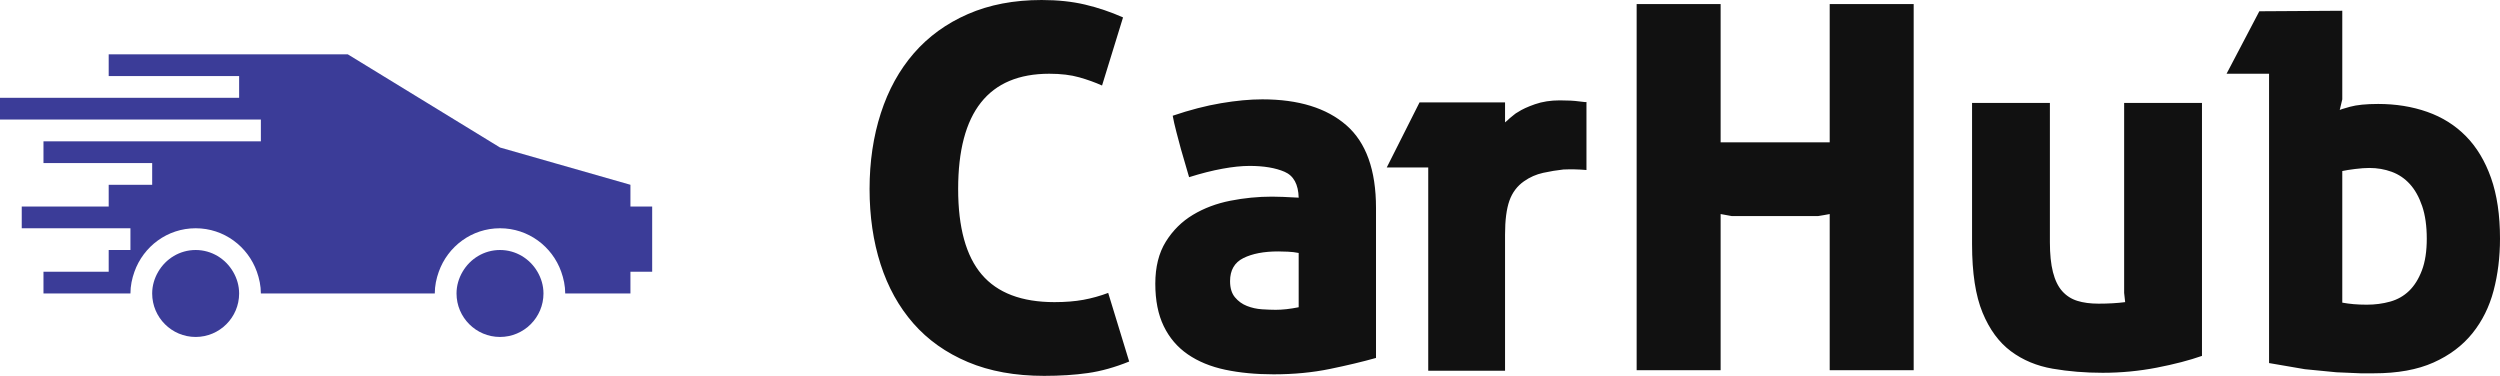
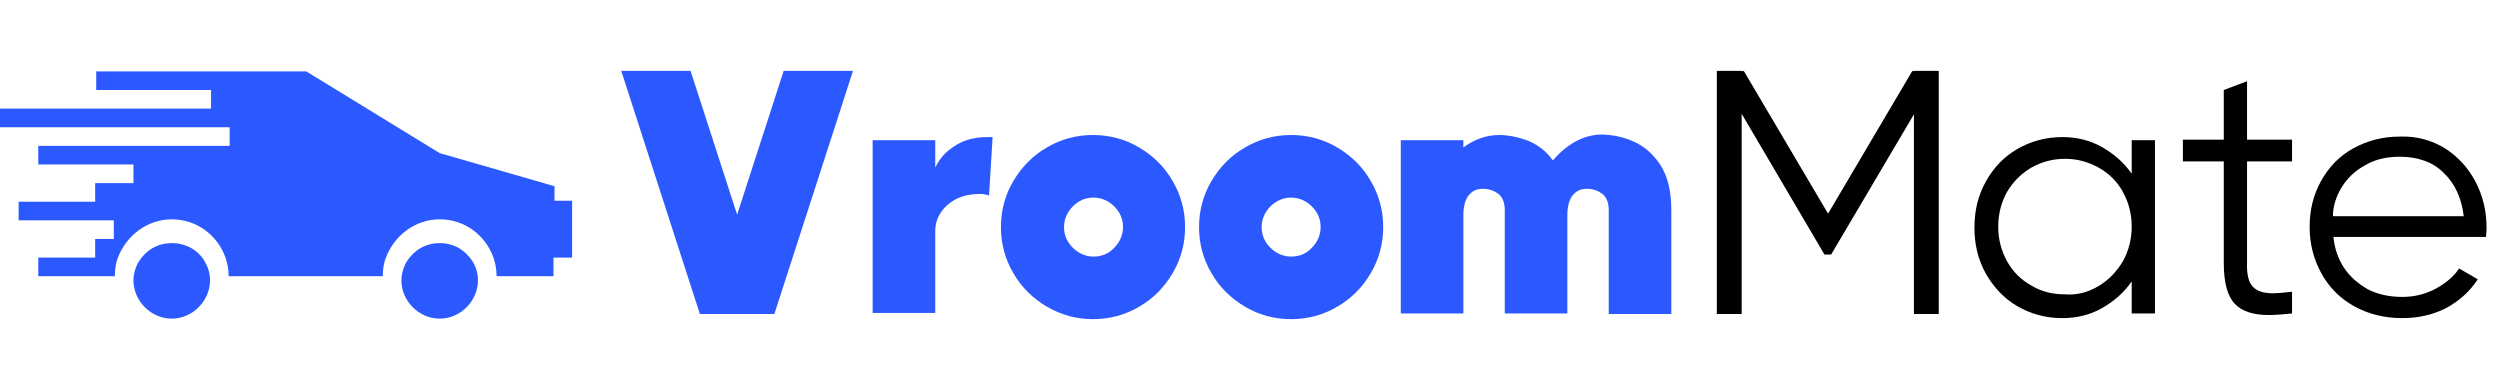
- <svg xmlns="http://www.w3.org/2000/svg" width="501.28" height="75.365" viewBox="0 0 230 34.579" class="css-1j8o68f" version="1.1" id="svg17">
-   <defs id="SvgjsDefs2381" />
-   <g id="SvgjsG2382" featurekey="PG4fjM-0" transform="matrix(2,0,0,2,0,-19)" fill="#3b3c98">
-     <g transform="translate(-270 -140)" id="g11">
+ <svg xmlns="http://www.w3.org/2000/svg" version="1.1" id="svg17" x="0px" y="0px" viewBox="0 0 483.3 75.4" style="enable-background:new 0 0 483.3 75.4;" xml:space="preserve">
+   <style type="text/css">
+ 	.st0{fill:#2C59FF;}
+ </style>
+   <g id="SvgjsG2382" transform="matrix(2,0,0,2,0,-19)">
+     <g id="g11" transform="translate(-270 -140)">
      <g id="g9">
-         <path d="M279,161c-0.736,0-1.375,0.405-1.722,1c-0.172,0.295-0.278,0.635-0.278,1c0,1.102,0.897,2,2,2c1.103,0,2-0.898,2-2    c0-0.365-0.105-0.705-0.278-1C280.375,161.405,279.737,161,279,161z" id="path3" />
-         <path d="M293,161c-0.736,0-1.375,0.405-1.722,1c-0.172,0.295-0.278,0.635-0.278,1c0,1.102,0.897,2,2,2c1.103,0,2-0.898,2-2    c0-0.365-0.105-0.705-0.278-1C294.375,161.405,293.737,161,293,161z" id="path5" />
-         <path d="M299,159v-1l-6-1.715L286,152h-11v1h6v1h-11v1h12v1h-10v1h5v1h-2v1h-4v1h5v1h-1v1h-3v1h4c0-0.352,0.072-0.686,0.184-1    c0.414-1.162,1.512-2,2.816-2c1.305,0,2.402,0.838,2.816,2c0.111,0.314,0.184,0.648,0.184,1h8c0-0.352,0.072-0.686,0.184-1    c0.414-1.162,1.512-2,2.816-2c1.305,0,2.402,0.838,2.816,2c0.111,0.314,0.184,0.648,0.184,1h3v-1h1v-3H299z" id="path7" />
+         <path id="path3" class="st0" d="M286.6,173c-1.4,0-2.5,0.7-3.2,1.8c-0.3,0.5-0.5,1.2-0.5,1.8c0,2,1.7,3.7,3.7,3.7     c2,0,3.7-1.7,3.7-3.7c0-0.7-0.2-1.3-0.5-1.8C289.2,173.7,288,173,286.6,173z" />
+         <path id="path5" class="st0" d="M312.5,173c-1.4,0-2.5,0.7-3.2,1.8c-0.3,0.5-0.5,1.2-0.5,1.8c0,2,1.7,3.7,3.7,3.7     c2,0,3.7-1.7,3.7-3.7c0-0.7-0.2-1.3-0.5-1.8C315,173.7,313.9,173,312.5,173z" />
+         <path id="path7" class="st0" d="M323.6,169.3v-1.8l-11.1-3.2l-12.9-7.9h-20.3v1.8h11.1v1.8H270v1.8h22.2v1.8h-18.5v1.8h9.2v1.8     h-3.7v1.8h-7.4v1.8h9.2v1.8h-1.8v1.8h-5.5v1.8h7.4c0-0.7,0.1-1.3,0.3-1.8c0.8-2.1,2.8-3.7,5.2-3.7c2.4,0,4.4,1.5,5.2,3.7     c0.2,0.6,0.3,1.2,0.3,1.8H307c0-0.7,0.1-1.3,0.3-1.8c0.8-2.1,2.8-3.7,5.2-3.7c2.4,0,4.4,1.5,5.2,3.7c0.2,0.6,0.3,1.2,0.3,1.8h5.5     v-1.8h1.8v-5.5H323.6z" />
      </g>
    </g>
  </g>
-   <g id="SvgjsG2383" featurekey="jxYttZ-0" transform="matrix(2.355529,0,0,2.355529,78.25691,-13.04958)" fill="#111111">
-     <path d="M10.88 19.66 c-0.56 0.227 -1.097 0.377 -1.61 0.45 s-1.083 0.11 -1.71 0.11 c-1.133 0 -2.127 -0.18 -2.98 -0.54 s-1.563 -0.863 -2.13 -1.51 s-0.993 -1.417 -1.28 -2.31 s-0.43 -1.873 -0.43 -2.94 s0.147 -2.053 0.44 -2.96 s0.723 -1.687 1.29 -2.34 s1.27 -1.163 2.11 -1.53 s1.8 -0.55 2.88 -0.55 c0.627 0 1.193 0.06 1.7 0.18 s1 0.287 1.48 0.5 l-0.82 2.66 c-0.267 -0.12 -0.563 -0.227 -0.89 -0.32 s-0.717 -0.14 -1.17 -0.14 c-2.373 0 -3.56 1.5 -3.56 4.5 c0 1.507 0.307 2.62 0.92 3.34 s1.56 1.08 2.84 1.08 c0.427 0 0.803 -0.03 1.13 -0.09 s0.65 -0.15 0.97 -0.27 z M17.5 15.42 c-0.133 -0.027 -0.273 -0.043 -0.42 -0.05 s-0.273 -0.01 -0.38 -0.01 c-0.56 0 -1.013 0.087 -1.36 0.26 s-0.52 0.473 -0.52 0.9 c0 0.267 0.063 0.477 0.19 0.63 s0.283 0.267 0.47 0.34 s0.383 0.117 0.59 0.13 s0.383 0.02 0.53 0.02 c0.267 0 0.567 -0.033 0.9 -0.1 l0 -2.12 z M16.46 13.22 c0.107 0 0.25 0.003 0.43 0.01 s0.383 0.017 0.61 0.03 c-0.013 -0.52 -0.197 -0.857 -0.55 -1.01 s-0.81 -0.23 -1.37 -0.23 c-0.307 0 -0.66 0.037 -1.06 0.11 s-0.833 0.183 -1.3 0.33 l-0.32 -1.1 c-0.04 -0.147 -0.097 -0.36 -0.17 -0.64 s-0.123 -0.5 -0.15 -0.66 c0.667 -0.227 1.297 -0.39 1.89 -0.49 s1.13 -0.15 1.61 -0.15 c1.413 0 2.507 0.337 3.28 1.01 s1.16 1.75 1.16 3.23 l0 5.86 c-0.52 0.147 -1.12 0.29 -1.8 0.43 s-1.413 0.21 -2.2 0.21 c-0.693 0 -1.323 -0.06 -1.89 -0.18 s-1.053 -0.32 -1.46 -0.6 s-0.72 -0.647 -0.94 -1.1 s-0.33 -1.007 -0.33 -1.66 s0.137 -1.2 0.41 -1.64 s0.627 -0.79 1.06 -1.05 s0.92 -0.443 1.46 -0.55 s1.083 -0.16 1.63 -0.16 z M26.06 9.92 c0.16 -0.107 0.383 -0.21 0.67 -0.31 s0.61 -0.15 0.97 -0.15 c0.307 0 0.557 0.013 0.75 0.04 s0.29 0.033 0.29 0.02 l0 2.66 c-0.307 -0.027 -0.607 -0.033 -0.9 -0.02 c-0.253 0.027 -0.517 0.07 -0.79 0.13 s-0.523 0.17 -0.75 0.33 c-0.267 0.187 -0.457 0.44 -0.57 0.76 s-0.17 0.76 -0.17 1.32 l0 5.32 l-3 0 l0 -7.94 l-1.62 0 l1.28 -2.54 l3.34 0 l0 0.78 c0.067 -0.053 0.127 -0.107 0.18 -0.16 c0.053 -0.04 0.107 -0.083 0.16 -0.13 s0.107 -0.083 0.16 -0.11 z M30.7 5.7 l3.28 -0 l0 5.4 l4.26 0 l0 -5.4 l3.28 0 l0 14.3 l-3.28 0 l0 -6.1 c-0.08 0.013 -0.153 0.027 -0.22 0.04 l-0.24 0.04 l-3.36 0 l-0.44 -0.08 l0 6.1 l-3.28 0 l0 -14.3 z M43.8 9.56 l3.04 -0 l0 5.44 c0 0.467 0.04 0.857 0.12 1.17 s0.2 0.56 0.36 0.74 s0.357 0.307 0.59 0.38 s0.51 0.11 0.83 0.11 c0.387 0 0.733 -0.02 1.04 -0.06 l-0.04 -0.36 l0 -7.42 l3.04 0 l0 9.88 c-0.493 0.173 -1.083 0.327 -1.77 0.46 s-1.39 0.2 -2.11 0.2 c-0.68 0 -1.33 -0.053 -1.95 -0.16 s-1.163 -0.333 -1.63 -0.68 s-0.837 -0.85 -1.11 -1.51 s-0.41 -1.55 -0.41 -2.67 l0 -5.52 z M58.26 5.96 l-0 3.46 l-0.1 0.42 c0 -0.013 0.133 -0.057 0.4 -0.13 s0.633 -0.11 1.1 -0.11 c0.693 0 1.333 0.103 1.92 0.31 s1.09 0.523 1.51 0.95 s0.747 0.97 0.98 1.63 s0.35 1.45 0.35 2.37 c0 0.72 -0.083 1.397 -0.25 2.03 s-0.443 1.19 -0.83 1.67 s-0.893 0.86 -1.52 1.14 s-1.4 0.42 -2.32 0.42 l-0.53 0 l-0.94 -0.04 l-1.23 -0.12 l-1.4 -0.24 l0 -11.3 l-1.66 0 l1.28 -2.44 z M59.22 17.44 c0.32 0 0.623 -0.04 0.91 -0.12 s0.533 -0.22 0.74 -0.42 s0.373 -0.467 0.5 -0.8 s0.19 -0.747 0.19 -1.24 s-0.06 -0.917 -0.18 -1.27 s-0.28 -0.64 -0.48 -0.86 s-0.437 -0.38 -0.71 -0.48 s-0.563 -0.15 -0.87 -0.15 c-0.16 0 -0.347 0.013 -0.56 0.04 s-0.38 0.053 -0.5 0.08 l0 5.14 c0.147 0.027 0.297 0.047 0.45 0.06 s0.323 0.02 0.51 0.02 z" id="path14" />
+   <g>
+     <path class="st0" d="M142.5,41.5l9-27.8h13.4l-15.2,47h-14.4l-15.2-47h13.4L142.5,41.5z" />
+     <path class="st0" d="M191.9,26.4l-0.7,11.4c-0.5-0.2-1.1-0.3-1.7-0.3c-1.8,0-3.3,0.3-4.7,1c-1.3,0.7-2.3,1.6-3,2.7   c-0.7,1.1-1,2.3-1,3.5v15.8h-12.1V27.1h12.1v5.3c0.8-1.7,2-3.1,3.8-4.2c1.8-1.2,3.9-1.7,6.4-1.7H191.9z" />
+     <path class="st0" d="M202.4,59.3c-2.7-1.6-4.9-3.7-6.5-6.5c-1.6-2.7-2.4-5.7-2.4-8.9s0.8-6.2,2.4-8.9c1.6-2.7,3.7-4.9,6.5-6.5   c2.7-1.6,5.7-2.4,8.9-2.4c3.2,0,6.2,0.8,8.9,2.4c2.7,1.6,4.9,3.7,6.5,6.5c1.6,2.7,2.4,5.7,2.4,8.9s-0.8,6.2-2.4,8.9   c-1.6,2.7-3.7,4.9-6.5,6.5c-2.7,1.6-5.7,2.4-8.9,2.4C208.1,61.7,205.2,60.9,202.4,59.3z M215.4,47.9c1.1-1.1,1.7-2.5,1.7-4   c0-1.6-0.6-2.9-1.7-4c-1.1-1.1-2.5-1.7-4-1.7c-1.6,0-2.9,0.6-4,1.7c-1.1,1.1-1.7,2.5-1.7,4c0,1.6,0.6,2.9,1.7,4   c1.1,1.1,2.5,1.7,4,1.7C212.9,49.6,214.3,49.1,215.4,47.9z" />
+     <path class="st0" d="M240.7,59.3c-2.7-1.6-4.9-3.7-6.5-6.5c-1.6-2.7-2.4-5.7-2.4-8.9s0.8-6.2,2.4-8.9c1.6-2.7,3.7-4.9,6.5-6.5   c2.7-1.6,5.7-2.4,8.9-2.4c3.2,0,6.2,0.8,8.9,2.4c2.7,1.6,4.9,3.7,6.5,6.5c1.6,2.7,2.4,5.7,2.4,8.9s-0.8,6.2-2.4,8.9   c-1.6,2.7-3.7,4.9-6.5,6.5c-2.7,1.6-5.7,2.4-8.9,2.4C246.4,61.7,243.4,60.9,240.7,59.3z M253.6,47.9c1.1-1.1,1.7-2.5,1.7-4   c0-1.6-0.6-2.9-1.7-4c-1.1-1.1-2.5-1.7-4-1.7s-2.9,0.6-4,1.7c-1.1,1.1-1.7,2.5-1.7,4c0,1.6,0.6,2.9,1.7,4c1.1,1.1,2.5,1.7,4,1.7   S252.5,49.1,253.6,47.9z" />
+     <path class="st0" d="M315.9,27.4c2,0.9,3.7,2.4,5.1,4.5c1.4,2.2,2.1,5.1,2.1,8.7v20.1h-12.1V40.6c0-1.4-0.4-2.4-1.2-3.1   c-0.8-0.6-1.8-1-3-1c-1.2,0-2.1,0.4-2.8,1.3c-0.7,0.9-1,2.2-1,3.9v18.9h-12.1V40.6c0-1.4-0.4-2.4-1.2-3.1c-0.8-0.6-1.8-1-3-1   c-1.2,0-2.1,0.4-2.8,1.3c-0.7,0.9-1,2.2-1,3.9v18.9h-12.1V27.1h12.1v1.4c2.2-1.6,4.5-2.4,6.9-2.4c1.8,0,3.7,0.4,5.6,1.1   c1.9,0.8,3.5,2,4.8,3.8c1.3-1.5,2.7-2.7,4.3-3.6c1.6-0.9,3.4-1.4,5.3-1.4C312,26.1,313.9,26.5,315.9,27.4z" />
+     <path d="M370,13.8v-0.1h4.8v47H370V22.1l-16,27.1h-1.3L336.7,22v38.7h-4.8v-47h4.8v0.1l0.4-0.1l16.3,27.6l16.3-27.6L370,13.8z" />
+     <path d="M412.1,27.1h4.5v33.5h-4.5v-6.2c-1.5,2.2-3.5,3.9-5.8,5.2c-2.3,1.3-4.9,1.9-7.6,1.9c-3.2,0-6.1-0.8-8.7-2.3   c-2.6-1.5-4.6-3.7-6.1-6.3c-1.5-2.7-2.2-5.6-2.2-8.9c0-3.3,0.7-6.2,2.2-8.9c1.5-2.7,3.5-4.8,6.1-6.3c2.6-1.5,5.5-2.3,8.7-2.3   c2.7,0,5.3,0.6,7.6,1.9c2.3,1.3,4.3,3,5.8,5.2V27.1z M405.7,55.3c2-1.2,3.5-2.8,4.7-4.8c1.1-2,1.7-4.2,1.7-6.7   c0-2.5-0.6-4.7-1.7-6.7c-1.1-2-2.7-3.6-4.7-4.7c-2-1.1-4.1-1.7-6.5-1.7c-2.4,0-4.5,0.6-6.5,1.7c-2,1.2-3.5,2.7-4.7,4.7   c-1.1,2-1.7,4.2-1.7,6.7c0,2.5,0.6,4.7,1.7,6.7s2.7,3.6,4.7,4.7c2,1.2,4.1,1.7,6.5,1.7C401.5,57.1,403.7,56.5,405.7,55.3z" />
+     <path d="M435.5,55.4c0.8,0.9,2.1,1.3,4,1.3c0.6,0,1.8-0.1,3.6-0.3v4.2c-1.9,0.2-3.4,0.3-4.5,0.3c-3,0-5.2-0.7-6.6-2.2   c-1.4-1.5-2.1-4.1-2.1-7.9V31.2h-7.9v-4.2h7.9v-9.6l4.5-1.7v11.3h8.7v4.2h-8.7v19.4C434.3,53,434.7,54.6,435.5,55.4z" />
+     <path d="M472.7,28.7c2.5,1.6,4.5,3.8,5.9,6.5c1.4,2.7,2.1,5.6,2.1,8.8c0,0.2,0,0.8-0.1,1.8h-29.5c0.2,2.2,0.9,4.2,2,5.9   s2.7,3.1,4.6,4.2c1.9,1,4.2,1.5,6.7,1.5c2.3,0,4.4-0.5,6.5-1.6c2-1.1,3.5-2.4,4.5-3.9L479,54c-1.5,2.3-3.5,4.1-6,5.5   c-2.5,1.3-5.4,2-8.6,2c-3.5,0-6.6-0.8-9.3-2.3c-2.7-1.5-4.8-3.6-6.3-6.3c-1.5-2.7-2.3-5.7-2.3-9c0-3.3,0.7-6.2,2.2-8.9   c1.5-2.7,3.5-4.8,6.2-6.3c2.7-1.5,5.7-2.3,9.1-2.3C467.2,26.3,470.1,27.1,472.7,28.7z M476.3,41.9c-0.4-3.6-1.7-6.4-3.9-8.5   c-2.1-2.1-5-3.1-8.5-3.1c-2.5,0-4.7,0.5-6.6,1.6c-2,1.1-3.5,2.5-4.6,4.3c-1.1,1.8-1.7,3.7-1.7,5.6H476.3z" />
  </g>
</svg>
